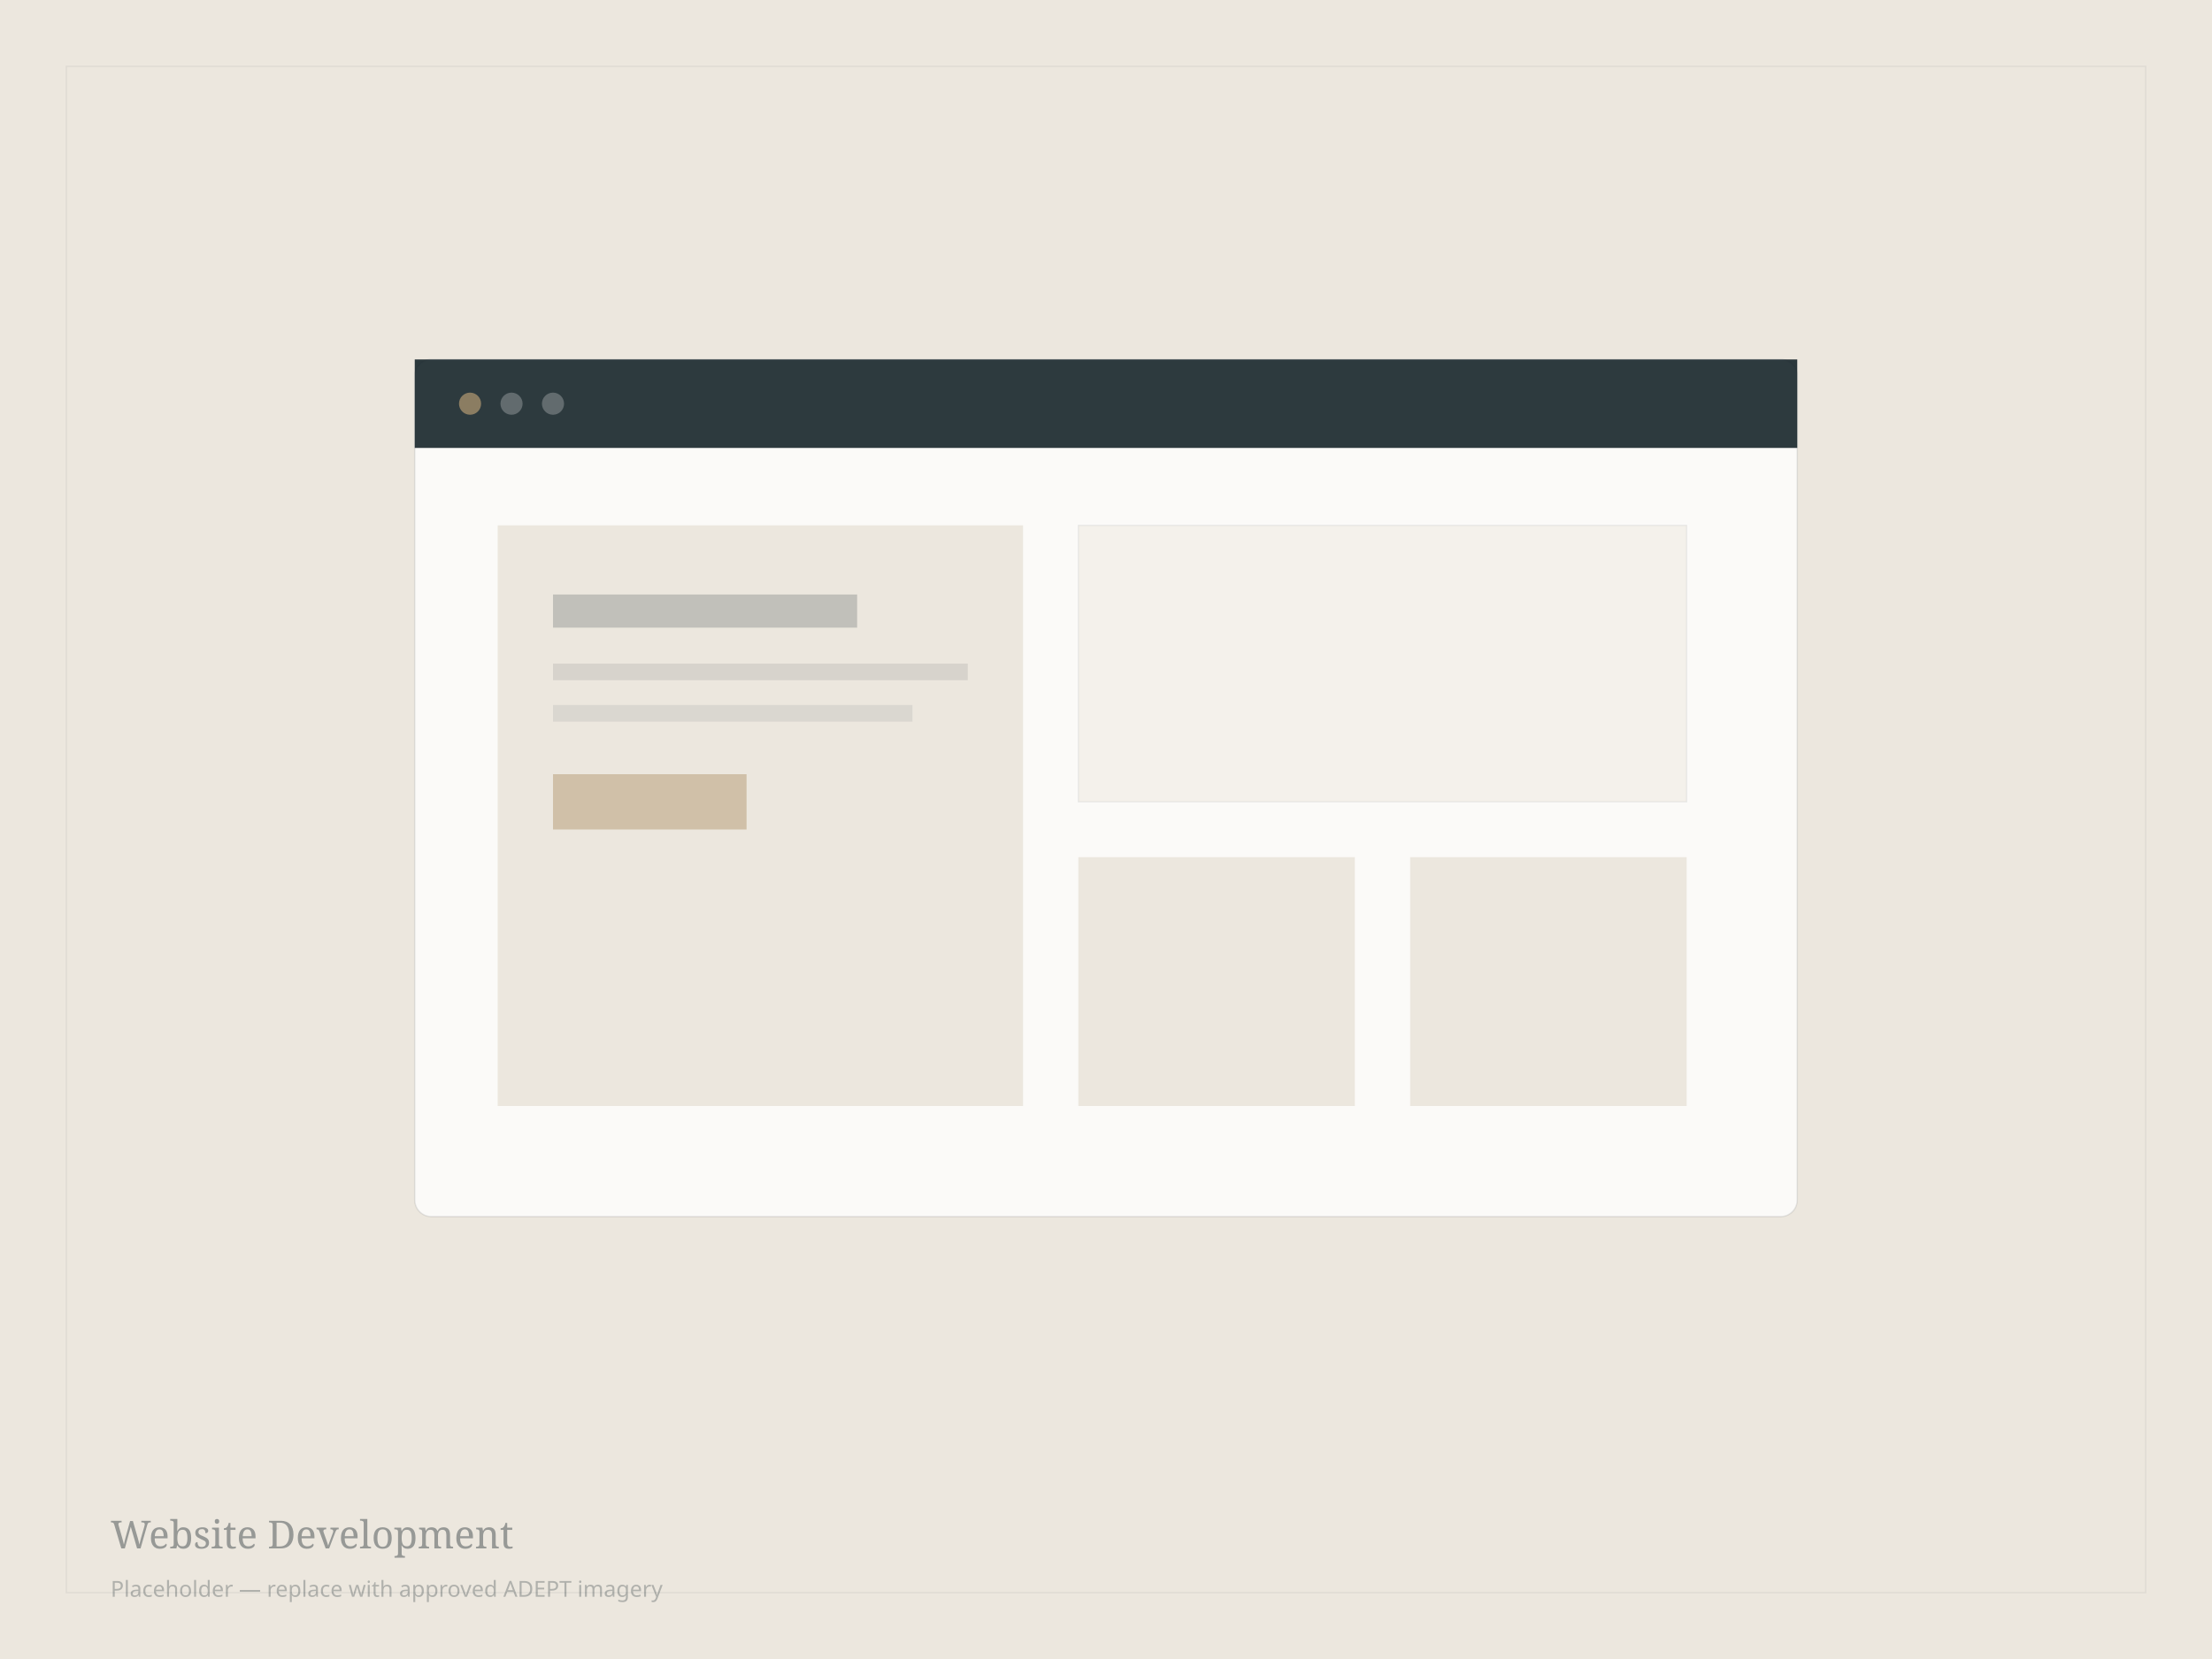
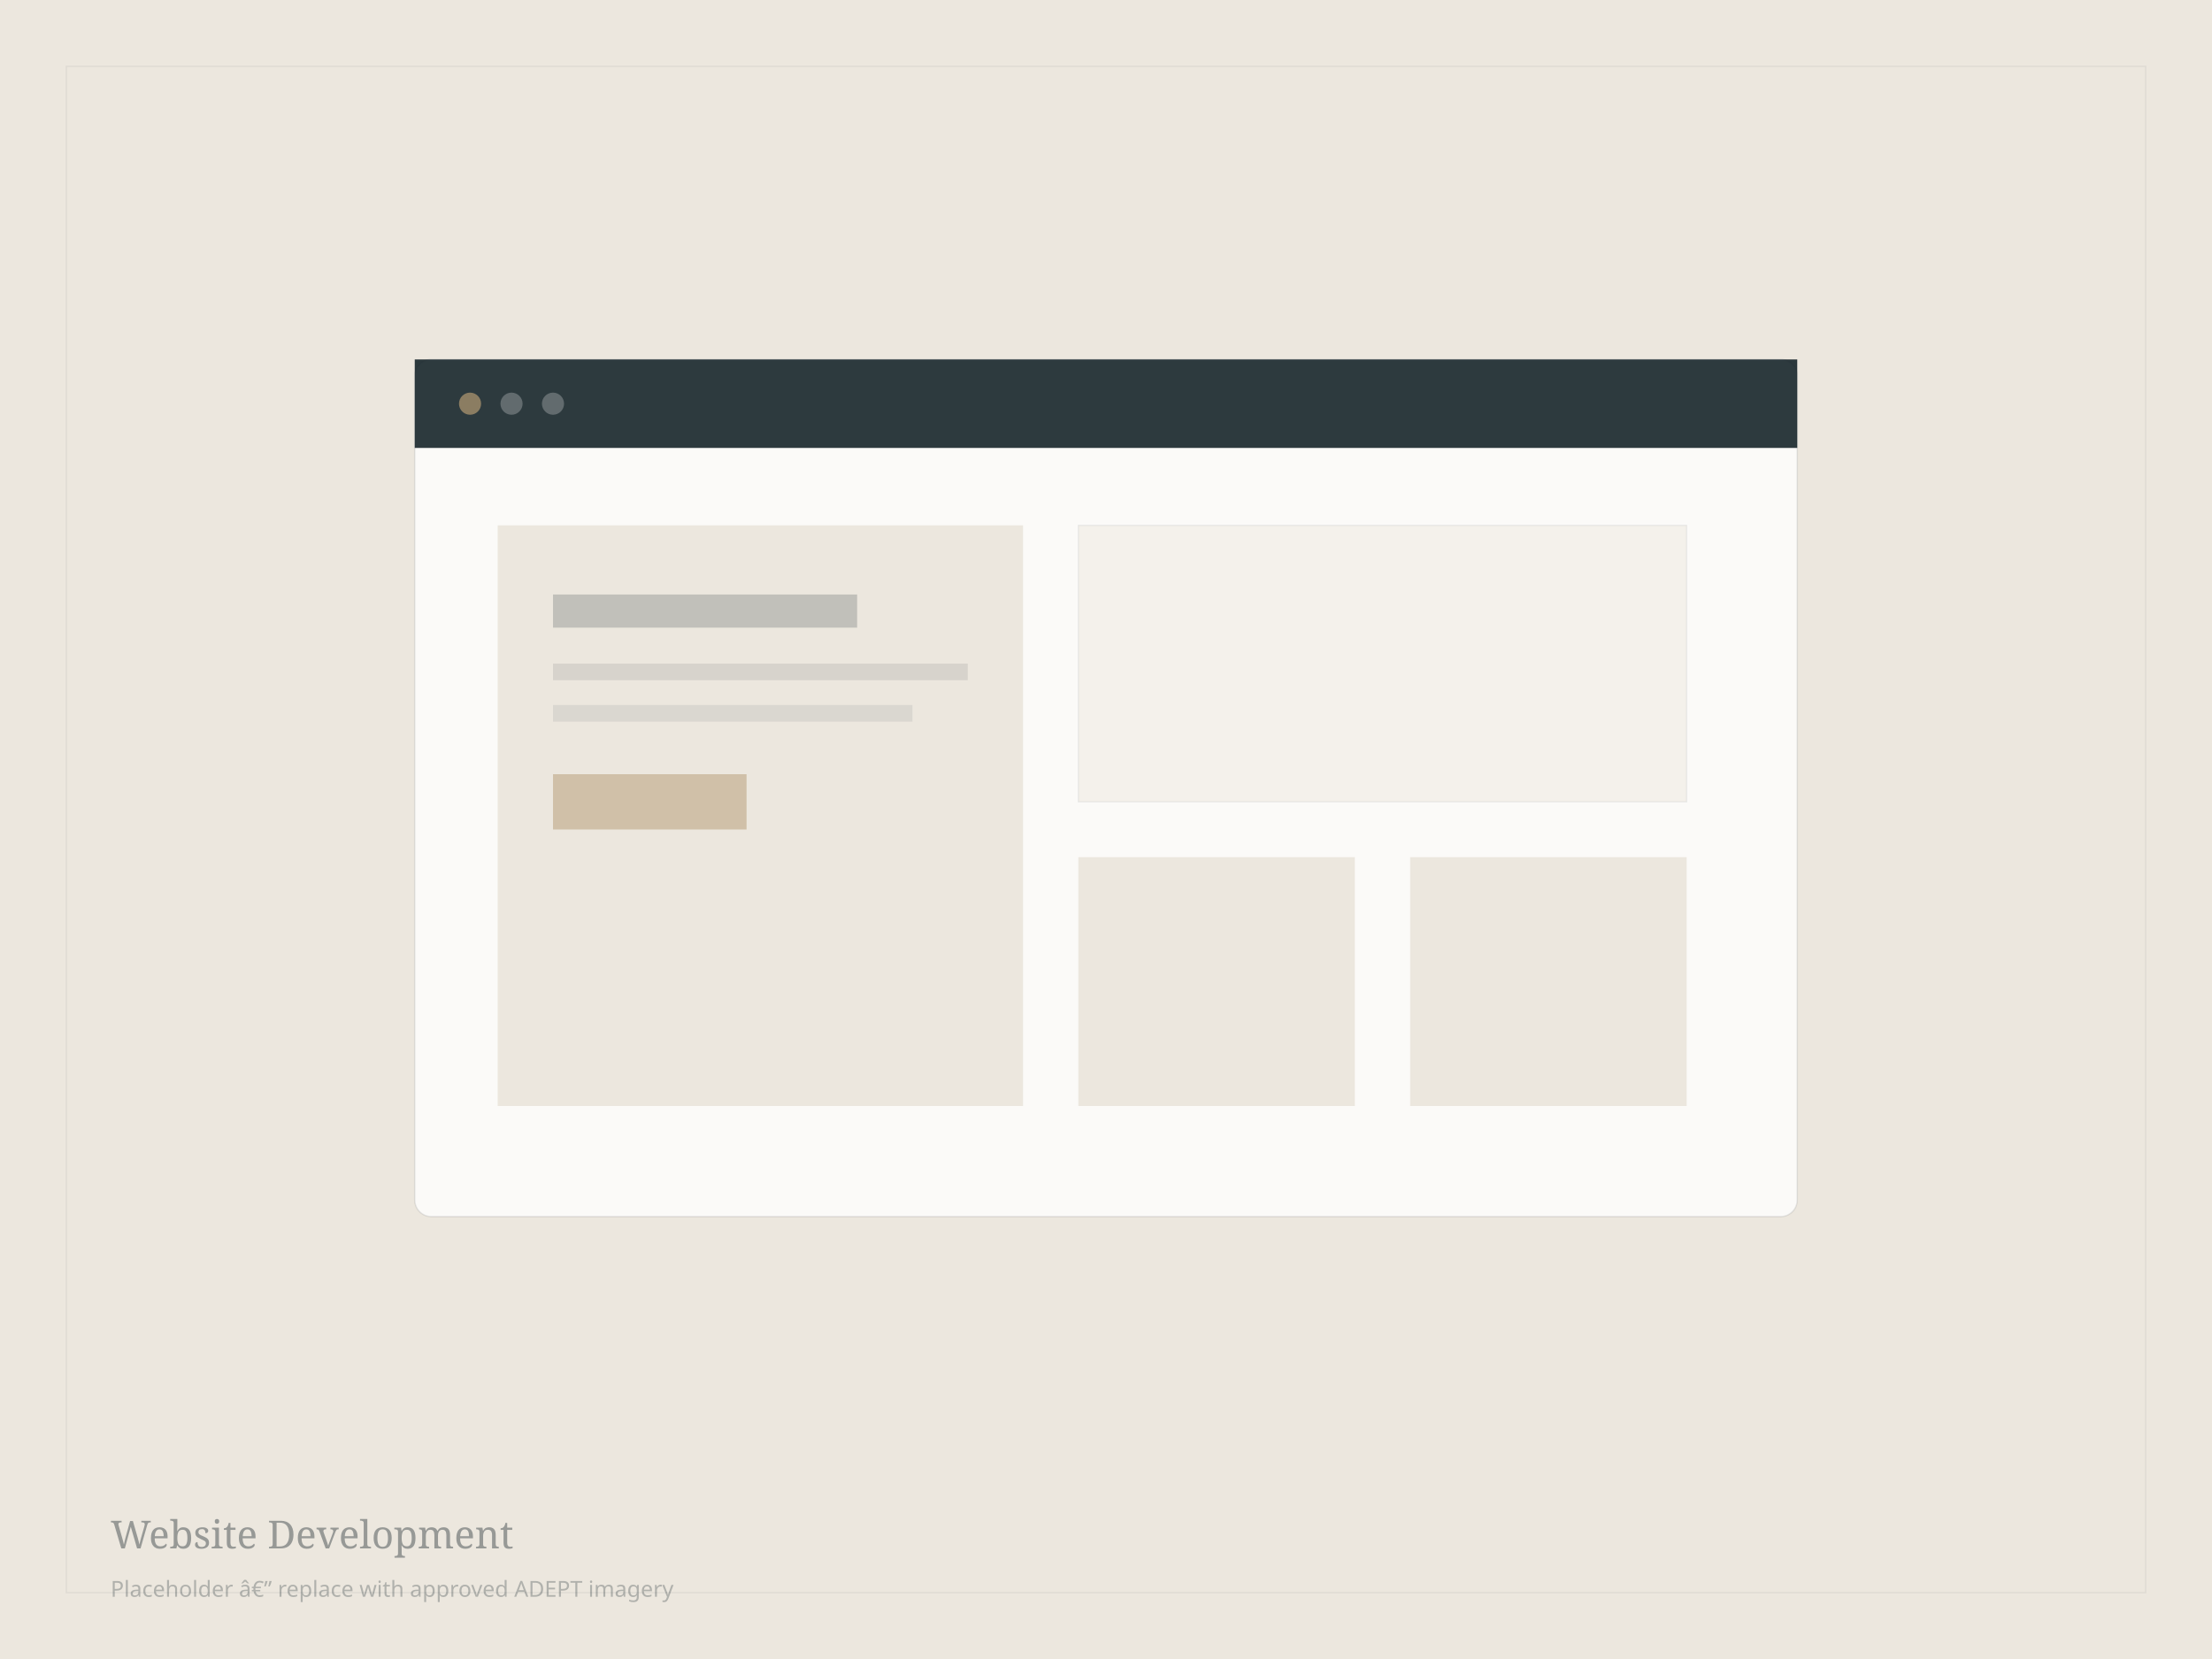
<svg xmlns="http://www.w3.org/2000/svg" width="1600" height="1200" viewBox="0 0 1600 1200" role="img">
  <rect width="1600" height="1200" fill="#ECE7DE" />
  <rect x="48" y="48" width="1504" height="1104" fill="none" stroke="#17252B" stroke-opacity="0.06" stroke-width="1" />
  <rect x="300" y="260" width="1000" height="620" rx="12" fill="#ffffff" fill-opacity="0.8" stroke="#17252B" stroke-opacity="0.1" />
  <rect x="300" y="260" width="1000" height="64" fill="#17252B" fill-opacity="0.9" />
  <circle cx="340" cy="292" r="8" fill="#B49A73" fill-opacity="0.7" />
  <circle cx="370" cy="292" r="8" fill="#ffffff" fill-opacity="0.25" />
  <circle cx="400" cy="292" r="8" fill="#ffffff" fill-opacity="0.25" />
  <rect x="360" y="380" width="380" height="420" fill="#ECE7DE" />
  <rect x="400" y="430" width="220" height="24" fill="#17252B" fill-opacity="0.2" />
  <rect x="400" y="480" width="300" height="12" fill="#17252B" fill-opacity="0.1" />
  <rect x="400" y="510" width="260" height="12" fill="#17252B" fill-opacity="0.08" />
  <rect x="400" y="560" width="140" height="40" fill="#B49A73" fill-opacity="0.5" />
  <rect x="780" y="380" width="440" height="200" fill="#F4F1EB" stroke="#17252B" stroke-opacity="0.06" />
  <rect x="780" y="620" width="200" height="180" fill="#ECE7DE" />
  <rect x="1020" y="620" width="200" height="180" fill="#ECE7DE" />
  <text x="80" y="1120" font-family="Georgia, serif" font-size="28" fill="#17252B" fill-opacity="0.4">Website Development</text>
-   <text x="80" y="1155" font-family="system-ui,sans-serif" font-size="16" fill="#17252B" fill-opacity="0.28">Placeholder — replace with approved ADEPT imagery</text>
+   <text x="80" y="1155" font-family="system-ui,sans-serif" font-size="16" fill="#17252B" fill-opacity="0.28">Placeholder â€” replace with approved ADEPT imagery</text>
</svg>
